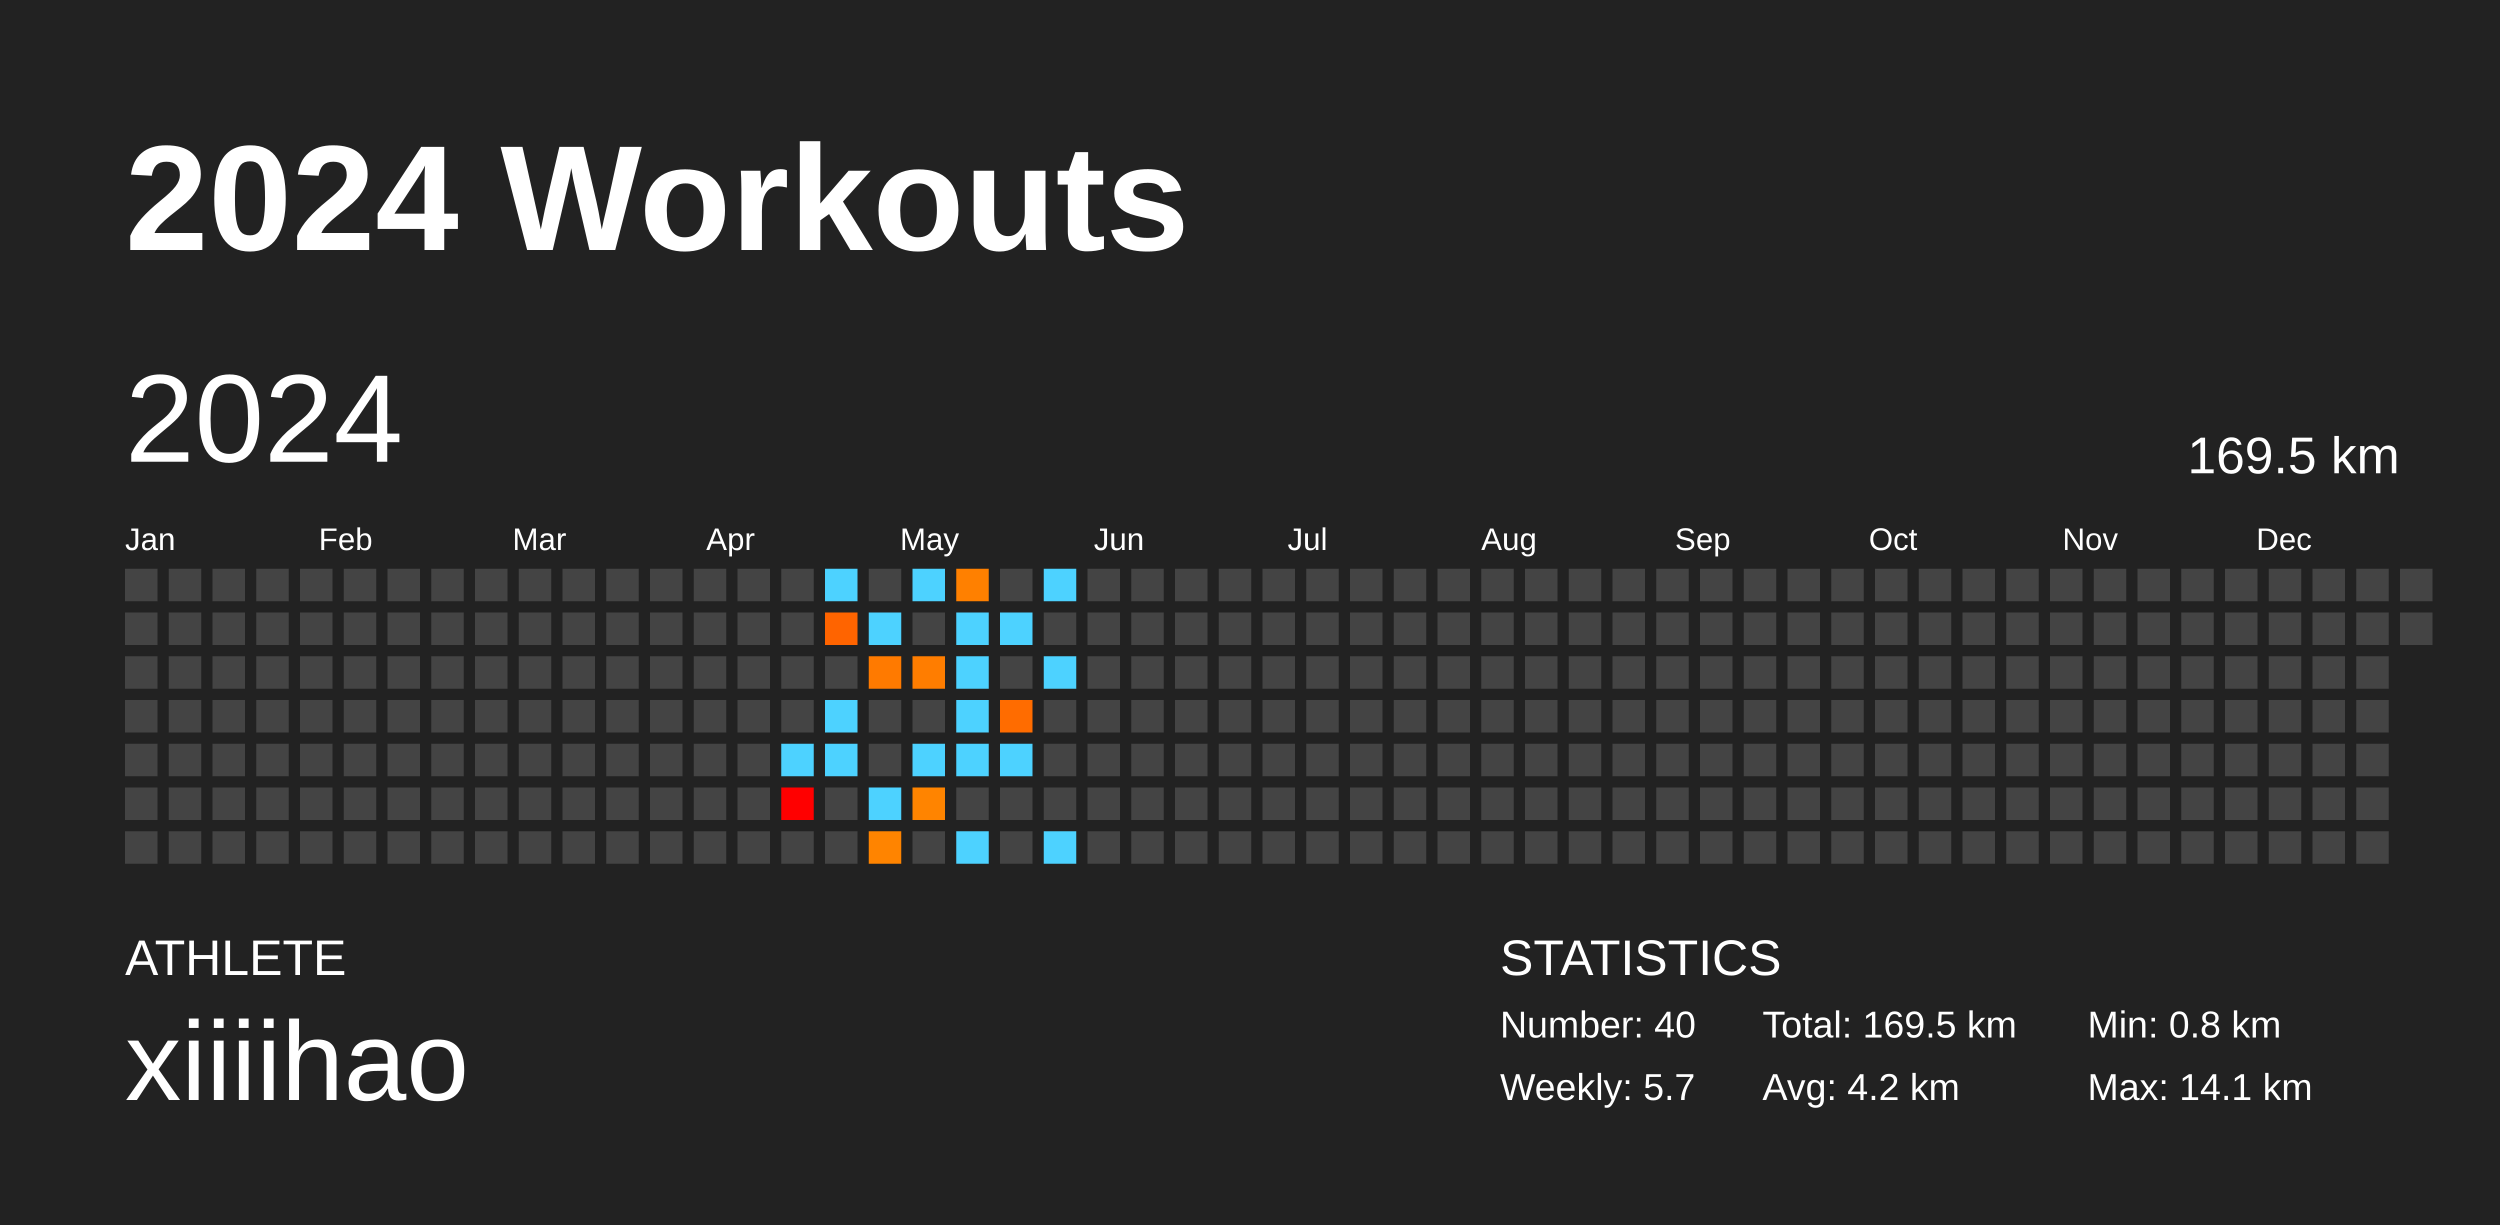
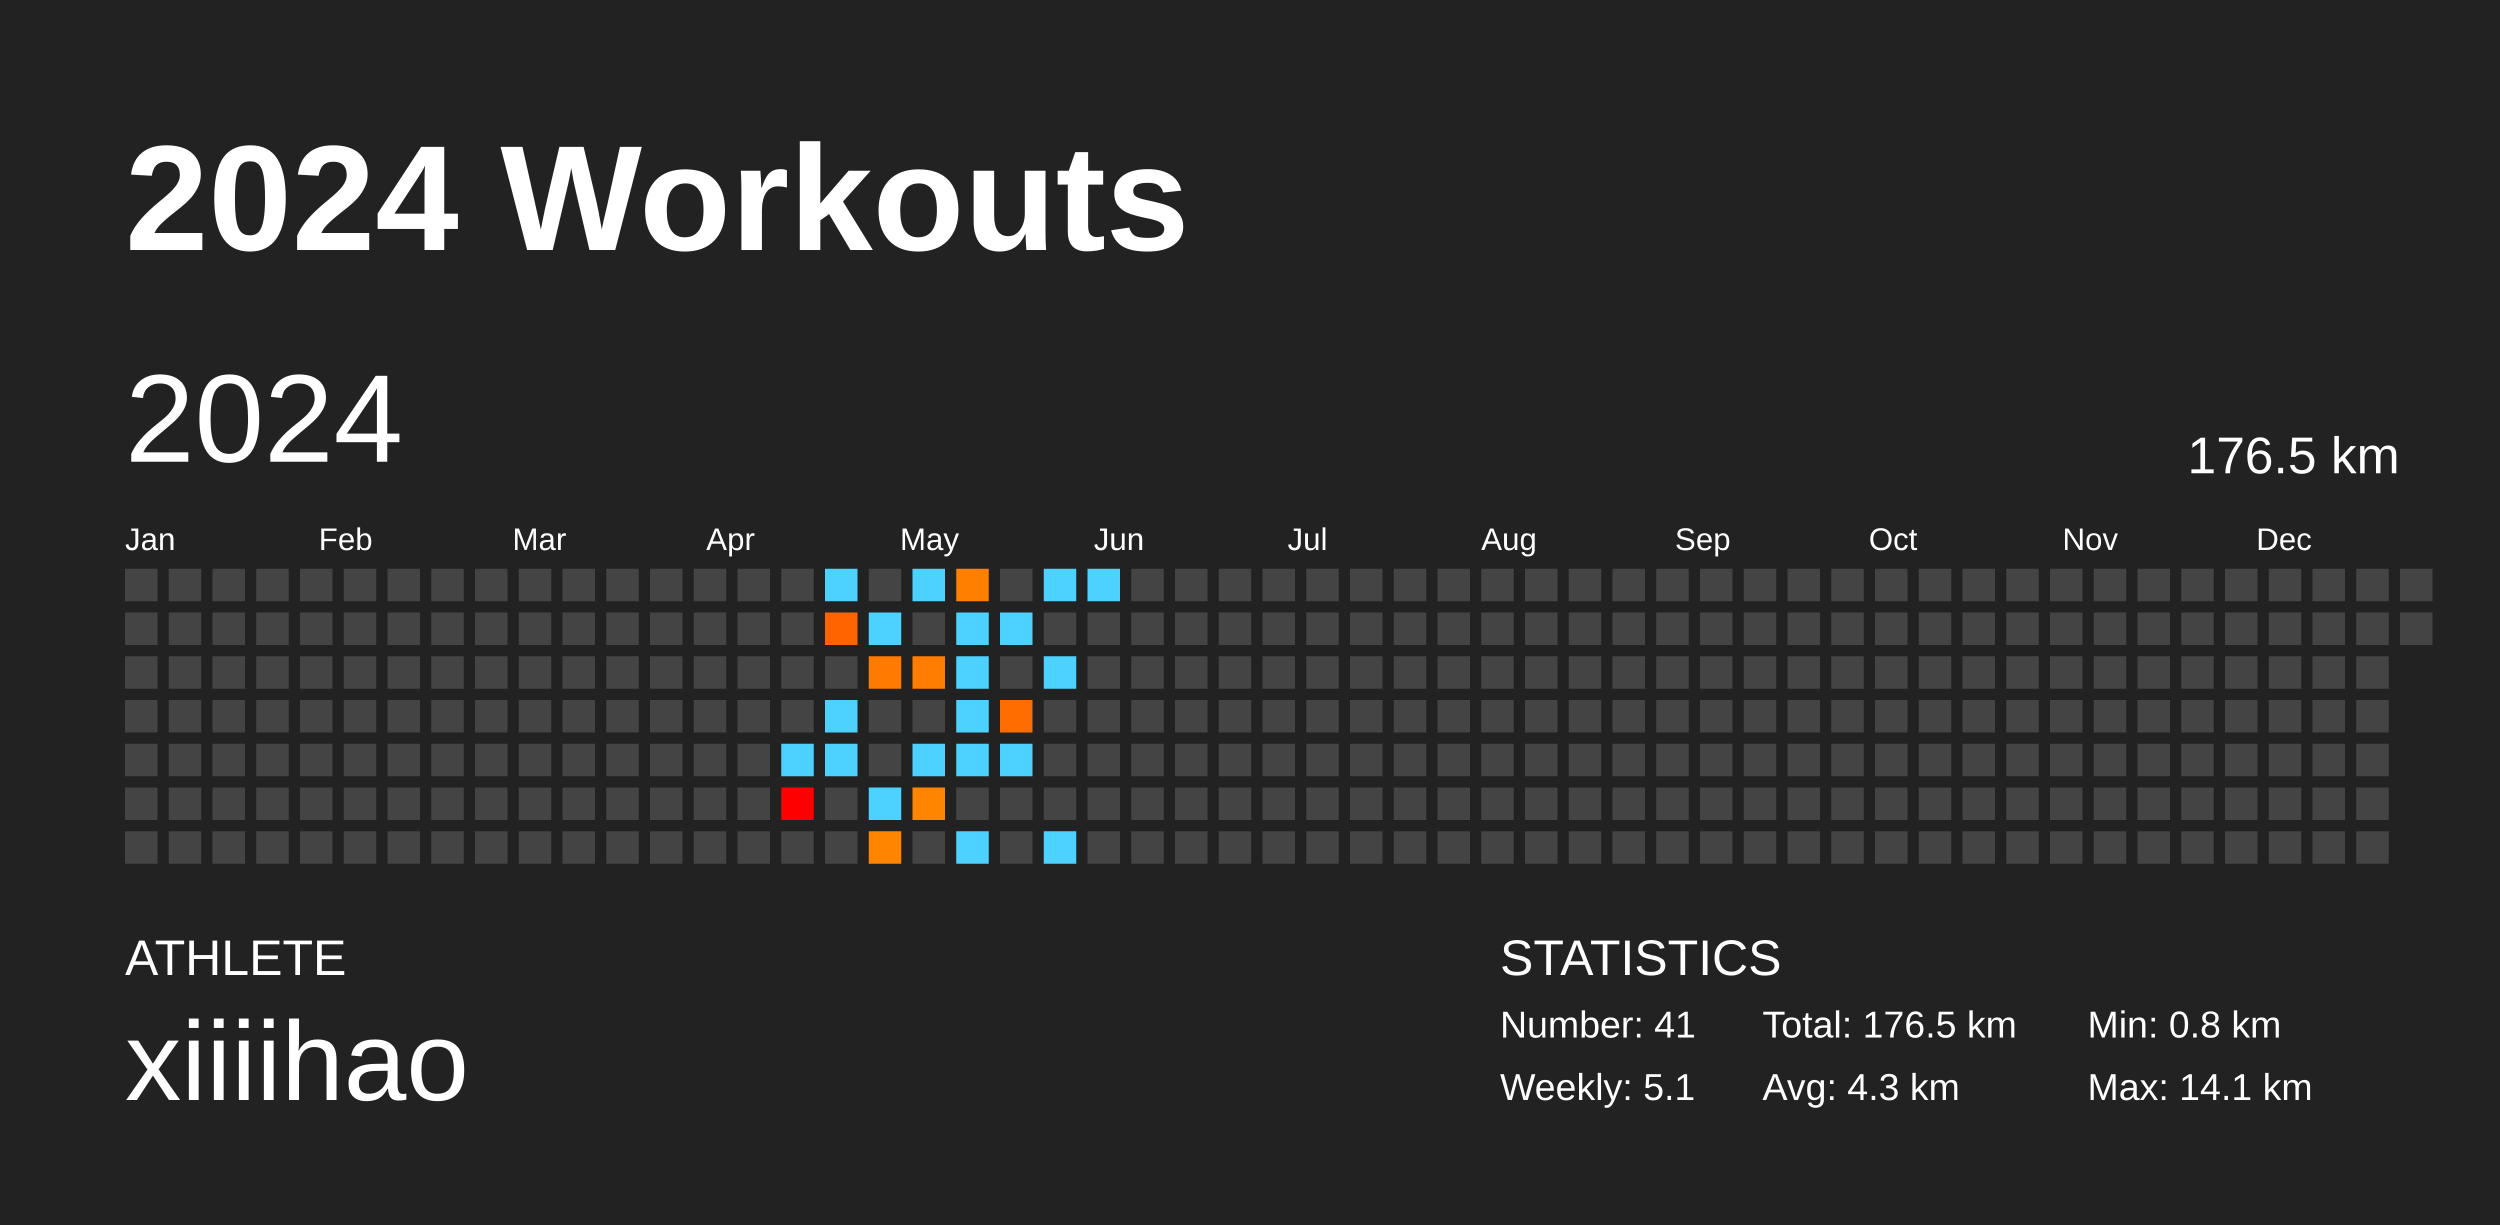
<svg xmlns="http://www.w3.org/2000/svg" baseProfile="full" height="98mm" version="1.1" viewBox="0,0,200,98" width="200mm">
  <defs />
  <rect fill="#222222" height="98" width="200" x="0" y="0" />
  <text fill="#FFFFFF" style="font-size:12px; font-family:Arial; font-weight:bold;" x="10" y="20">2024 Workouts</text>
  <text fill="#FFFFFF" style="font-size:4px; font-family:Arial" x="10" y="78">ATHLETE</text>
  <text fill="#FFFFFF" style="font-size:9px; font-family:Arial" x="10" y="88">xiiiihao</text>
  <text fill="#FFFFFF" style="font-size:4px; font-family:Arial" x="120" y="78">STATISTICS</text>
-   <text fill="#FFFFFF" style="font-size:3px; font-family:Arial" x="120" y="83">Number: 40</text>
-   <text fill="#FFFFFF" style="font-size:3px; font-family:Arial" x="120" y="88">Weekly: 5.7</text>
-   <text fill="#FFFFFF" style="font-size:3px; font-family:Arial" x="141" y="83">Total: 169.5 km</text>
-   <text fill="#FFFFFF" style="font-size:3px; font-family:Arial" x="141" y="88">Avg: 4.2 km</text>
+   <text fill="#FFFFFF" style="font-size:3px; font-family:Arial" x="120" y="83">Number: 41</text>
+   <text fill="#FFFFFF" style="font-size:3px; font-family:Arial" x="120" y="88">Weekly: 5.1</text>
+   <text fill="#FFFFFF" style="font-size:3px; font-family:Arial" x="141" y="83">Total: 176.5 km</text>
+   <text fill="#FFFFFF" style="font-size:3px; font-family:Arial" x="141" y="88">Avg: 4.3 km</text>
  <text fill="#FFFFFF" style="font-size:3px; font-family:Arial" x="167" y="83">Min: 0.8 km</text>
  <text fill="#FFFFFF" style="font-size:3px; font-family:Arial" x="167" y="88">Max: 14.1 km</text>
  <text dominant-baseline="hanging" fill="#FFFFFF" style="font-size:10.0px; font-family:Arial;" x="10" y="30">2024</text>
-   <text dominant-baseline="hanging" fill="#FFFFFF" style="font-size:4.125px; font-family:Arial;" x="175" y="35">169.5 km</text>
+   <text dominant-baseline="hanging" fill="#FFFFFF" style="font-size:4.125px; font-family:Arial;" x="175" y="35">176.5 km</text>
  <text fill="#FFFFFF" style="font-size:2.5px; font-family:Arial" x="10.0" y="44">Jan</text>
  <text fill="#FFFFFF" style="font-size:2.5px; font-family:Arial" x="25.5" y="44">Feb</text>
  <text fill="#FFFFFF" style="font-size:2.5px; font-family:Arial" x="41.0" y="44">Mar</text>
  <text fill="#FFFFFF" style="font-size:2.5px; font-family:Arial" x="56.5" y="44">Apr</text>
  <text fill="#FFFFFF" style="font-size:2.5px; font-family:Arial" x="72.0" y="44">May</text>
  <text fill="#FFFFFF" style="font-size:2.5px; font-family:Arial" x="87.5" y="44">Jun</text>
  <text fill="#FFFFFF" style="font-size:2.5px; font-family:Arial" x="103.0" y="44">Jul</text>
  <text fill="#FFFFFF" style="font-size:2.5px; font-family:Arial" x="118.5" y="44">Aug</text>
  <text fill="#FFFFFF" style="font-size:2.5px; font-family:Arial" x="134.0" y="44">Sep</text>
  <text fill="#FFFFFF" style="font-size:2.5px; font-family:Arial" x="149.5" y="44">Oct</text>
  <text fill="#FFFFFF" style="font-size:2.5px; font-family:Arial" x="165.0" y="44">Nov</text>
  <text fill="#FFFFFF" style="font-size:2.5px; font-family:Arial" x="180.5" y="44">Dec</text>
  <rect fill="#444444" height="2.6" width="2.6" x="10.0" y="45.5" />
  <rect fill="#444444" height="2.6" width="2.6" x="10.0" y="49.0" />
  <rect fill="#444444" height="2.6" width="2.6" x="10.0" y="52.5" />
  <rect fill="#444444" height="2.6" width="2.6" x="10.0" y="56.0" />
  <rect fill="#444444" height="2.6" width="2.6" x="10.0" y="59.5" />
  <rect fill="#444444" height="2.6" width="2.6" x="10.0" y="63.0" />
  <rect fill="#444444" height="2.6" width="2.6" x="10.0" y="66.5" />
  <rect fill="#444444" height="2.6" width="2.6" x="13.5" y="45.5" />
  <rect fill="#444444" height="2.6" width="2.6" x="13.5" y="49.0" />
  <rect fill="#444444" height="2.6" width="2.6" x="13.5" y="52.5" />
  <rect fill="#444444" height="2.6" width="2.6" x="13.5" y="56.0" />
  <rect fill="#444444" height="2.6" width="2.6" x="13.5" y="59.5" />
  <rect fill="#444444" height="2.6" width="2.6" x="13.5" y="63.0" />
  <rect fill="#444444" height="2.6" width="2.6" x="13.5" y="66.5" />
  <rect fill="#444444" height="2.6" width="2.6" x="17.0" y="45.5" />
  <rect fill="#444444" height="2.6" width="2.6" x="17.0" y="49.0" />
  <rect fill="#444444" height="2.6" width="2.6" x="17.0" y="52.5" />
  <rect fill="#444444" height="2.6" width="2.6" x="17.0" y="56.0" />
  <rect fill="#444444" height="2.6" width="2.6" x="17.0" y="59.5" />
  <rect fill="#444444" height="2.6" width="2.6" x="17.0" y="63.0" />
  <rect fill="#444444" height="2.6" width="2.6" x="17.0" y="66.5" />
  <rect fill="#444444" height="2.6" width="2.6" x="20.5" y="45.5" />
  <rect fill="#444444" height="2.6" width="2.6" x="20.5" y="49.0" />
  <rect fill="#444444" height="2.6" width="2.6" x="20.5" y="52.5" />
  <rect fill="#444444" height="2.6" width="2.6" x="20.5" y="56.0" />
  <rect fill="#444444" height="2.6" width="2.6" x="20.5" y="59.5" />
  <rect fill="#444444" height="2.6" width="2.6" x="20.5" y="63.0" />
  <rect fill="#444444" height="2.6" width="2.6" x="20.5" y="66.5" />
  <rect fill="#444444" height="2.6" width="2.6" x="24.0" y="45.5" />
  <rect fill="#444444" height="2.6" width="2.6" x="24.0" y="49.0" />
  <rect fill="#444444" height="2.6" width="2.6" x="24.0" y="52.5" />
  <rect fill="#444444" height="2.6" width="2.6" x="24.0" y="56.0" />
  <rect fill="#444444" height="2.6" width="2.6" x="24.0" y="59.5" />
  <rect fill="#444444" height="2.6" width="2.6" x="24.0" y="63.0" />
  <rect fill="#444444" height="2.6" width="2.6" x="24.0" y="66.5" />
  <rect fill="#444444" height="2.6" width="2.6" x="27.5" y="45.5" />
  <rect fill="#444444" height="2.6" width="2.6" x="27.5" y="49.0" />
  <rect fill="#444444" height="2.6" width="2.6" x="27.5" y="52.5" />
  <rect fill="#444444" height="2.6" width="2.6" x="27.5" y="56.0" />
  <rect fill="#444444" height="2.6" width="2.6" x="27.5" y="59.5" />
  <rect fill="#444444" height="2.6" width="2.6" x="27.5" y="63.0" />
  <rect fill="#444444" height="2.6" width="2.6" x="27.5" y="66.5" />
  <rect fill="#444444" height="2.6" width="2.6" x="31.0" y="45.5" />
  <rect fill="#444444" height="2.6" width="2.6" x="31.0" y="49.0" />
  <rect fill="#444444" height="2.6" width="2.6" x="31.0" y="52.5" />
  <rect fill="#444444" height="2.6" width="2.6" x="31.0" y="56.0" />
  <rect fill="#444444" height="2.6" width="2.6" x="31.0" y="59.5" />
  <rect fill="#444444" height="2.6" width="2.6" x="31.0" y="63.0" />
  <rect fill="#444444" height="2.6" width="2.6" x="31.0" y="66.5" />
  <rect fill="#444444" height="2.6" width="2.6" x="34.5" y="45.5" />
  <rect fill="#444444" height="2.6" width="2.6" x="34.5" y="49.0" />
  <rect fill="#444444" height="2.6" width="2.6" x="34.5" y="52.5" />
  <rect fill="#444444" height="2.6" width="2.6" x="34.5" y="56.0" />
  <rect fill="#444444" height="2.6" width="2.6" x="34.5" y="59.5" />
  <rect fill="#444444" height="2.6" width="2.6" x="34.5" y="63.0" />
  <rect fill="#444444" height="2.6" width="2.6" x="34.5" y="66.5" />
  <rect fill="#444444" height="2.6" width="2.6" x="38.0" y="45.5" />
  <rect fill="#444444" height="2.6" width="2.6" x="38.0" y="49.0" />
  <rect fill="#444444" height="2.6" width="2.6" x="38.0" y="52.5" />
  <rect fill="#444444" height="2.6" width="2.6" x="38.0" y="56.0" />
  <rect fill="#444444" height="2.6" width="2.6" x="38.0" y="59.5" />
  <rect fill="#444444" height="2.6" width="2.6" x="38.0" y="63.0" />
  <rect fill="#444444" height="2.6" width="2.6" x="38.0" y="66.5" />
  <rect fill="#444444" height="2.6" width="2.6" x="41.5" y="45.5" />
  <rect fill="#444444" height="2.6" width="2.6" x="41.5" y="49.0" />
  <rect fill="#444444" height="2.6" width="2.6" x="41.5" y="52.5" />
  <rect fill="#444444" height="2.6" width="2.6" x="41.5" y="56.0" />
  <rect fill="#444444" height="2.6" width="2.6" x="41.5" y="59.5" />
  <rect fill="#444444" height="2.6" width="2.6" x="41.5" y="63.0" />
  <rect fill="#444444" height="2.6" width="2.6" x="41.5" y="66.5" />
  <rect fill="#444444" height="2.6" width="2.6" x="45.0" y="45.5" />
  <rect fill="#444444" height="2.6" width="2.6" x="45.0" y="49.0" />
  <rect fill="#444444" height="2.6" width="2.6" x="45.0" y="52.5" />
  <rect fill="#444444" height="2.6" width="2.6" x="45.0" y="56.0" />
  <rect fill="#444444" height="2.6" width="2.6" x="45.0" y="59.5" />
  <rect fill="#444444" height="2.6" width="2.6" x="45.0" y="63.0" />
  <rect fill="#444444" height="2.6" width="2.6" x="45.0" y="66.5" />
  <rect fill="#444444" height="2.6" width="2.6" x="48.5" y="45.5" />
  <rect fill="#444444" height="2.6" width="2.6" x="48.5" y="49.0" />
  <rect fill="#444444" height="2.6" width="2.6" x="48.5" y="52.5" />
  <rect fill="#444444" height="2.6" width="2.6" x="48.5" y="56.0" />
  <rect fill="#444444" height="2.6" width="2.6" x="48.5" y="59.5" />
  <rect fill="#444444" height="2.6" width="2.6" x="48.5" y="63.0" />
  <rect fill="#444444" height="2.6" width="2.6" x="48.5" y="66.5" />
  <rect fill="#444444" height="2.6" width="2.6" x="52.0" y="45.5" />
  <rect fill="#444444" height="2.6" width="2.6" x="52.0" y="49.0" />
  <rect fill="#444444" height="2.6" width="2.6" x="52.0" y="52.5" />
  <rect fill="#444444" height="2.6" width="2.6" x="52.0" y="56.0" />
  <rect fill="#444444" height="2.6" width="2.6" x="52.0" y="59.5" />
  <rect fill="#444444" height="2.6" width="2.6" x="52.0" y="63.0" />
  <rect fill="#444444" height="2.6" width="2.6" x="52.0" y="66.5" />
  <rect fill="#444444" height="2.6" width="2.6" x="55.5" y="45.5" />
  <rect fill="#444444" height="2.6" width="2.6" x="55.5" y="49.0" />
  <rect fill="#444444" height="2.6" width="2.6" x="55.5" y="52.5" />
  <rect fill="#444444" height="2.6" width="2.6" x="55.5" y="56.0" />
  <rect fill="#444444" height="2.6" width="2.6" x="55.5" y="59.5" />
  <rect fill="#444444" height="2.6" width="2.6" x="55.5" y="63.0" />
  <rect fill="#444444" height="2.6" width="2.6" x="55.5" y="66.5" />
  <rect fill="#444444" height="2.6" width="2.6" x="59.0" y="45.5" />
  <rect fill="#444444" height="2.6" width="2.6" x="59.0" y="49.0" />
  <rect fill="#444444" height="2.6" width="2.6" x="59.0" y="52.5" />
  <rect fill="#444444" height="2.6" width="2.6" x="59.0" y="56.0" />
  <rect fill="#444444" height="2.6" width="2.6" x="59.0" y="59.5" />
  <rect fill="#444444" height="2.6" width="2.6" x="59.0" y="63.0" />
  <rect fill="#444444" height="2.6" width="2.6" x="59.0" y="66.5" />
  <rect fill="#444444" height="2.6" width="2.6" x="62.5" y="45.5" />
  <rect fill="#444444" height="2.6" width="2.6" x="62.5" y="49.0" />
  <rect fill="#444444" height="2.6" width="2.6" x="62.5" y="52.5" />
  <rect fill="#444444" height="2.6" width="2.6" x="62.5" y="56.0" />
  <rect fill="#4dd2ff" height="2.6" width="2.6" x="62.5" y="59.5" />
  <rect fill="#ff0000" height="2.6" width="2.6" x="62.5" y="63.0" />
  <rect fill="#444444" height="2.6" width="2.6" x="62.5" y="66.5" />
  <rect fill="#4dd2ff" height="2.6" width="2.6" x="66.0" y="45.5" />
  <rect fill="#ff6400" height="2.6" width="2.6" x="66.0" y="49.0" />
  <rect fill="#444444" height="2.6" width="2.6" x="66.0" y="52.5" />
  <rect fill="#4dd2ff" height="2.6" width="2.6" x="66.0" y="56.0" />
  <rect fill="#4dd2ff" height="2.6" width="2.6" x="66.0" y="59.5" />
  <rect fill="#444444" height="2.6" width="2.6" x="66.0" y="63.0" />
  <rect fill="#444444" height="2.6" width="2.6" x="66.0" y="66.5" />
  <rect fill="#444444" height="2.6" width="2.6" x="69.5" y="45.5" />
  <rect fill="#4dd2ff" height="2.6" width="2.6" x="69.5" y="49.0" />
  <rect fill="#ff7a00" height="2.6" width="2.6" x="69.5" y="52.5" />
  <rect fill="#444444" height="2.6" width="2.6" x="69.5" y="56.0" />
  <rect fill="#444444" height="2.6" width="2.6" x="69.5" y="59.5" />
  <rect fill="#4dd2ff" height="2.6" width="2.6" x="69.5" y="63.0" />
  <rect fill="#ff8400" height="2.6" width="2.6" x="69.5" y="66.5" />
  <rect fill="#4dd2ff" height="2.6" width="2.6" x="73.0" y="45.5" />
  <rect fill="#444444" height="2.6" width="2.6" x="73.0" y="49.0" />
  <rect fill="#ff7d00" height="2.6" width="2.6" x="73.0" y="52.5" />
  <rect fill="#444444" height="2.6" width="2.6" x="73.0" y="56.0" />
  <rect fill="#4dd2ff" height="2.6" width="2.6" x="73.0" y="59.5" />
  <rect fill="#ff8400" height="2.6" width="2.6" x="73.0" y="63.0" />
  <rect fill="#444444" height="2.6" width="2.6" x="73.0" y="66.5" />
  <rect fill="#ff8000" height="2.6" width="2.6" x="76.5" y="45.5" />
  <rect fill="#4dd2ff" height="2.6" width="2.6" x="76.5" y="49.0" />
  <rect fill="#4dd2ff" height="2.6" width="2.6" x="76.5" y="52.5" />
  <rect fill="#4dd2ff" height="2.6" width="2.6" x="76.5" y="56.0" />
  <rect fill="#4dd2ff" height="2.6" width="2.6" x="76.5" y="59.5" />
  <rect fill="#444444" height="2.6" width="2.6" x="76.5" y="63.0" />
  <rect fill="#4dd2ff" height="2.6" width="2.6" x="76.5" y="66.5" />
  <rect fill="#444444" height="2.6" width="2.6" x="80.0" y="45.5" />
  <rect fill="#4dd2ff" height="2.6" width="2.6" x="80.0" y="49.0" />
  <rect fill="#444444" height="2.6" width="2.6" x="80.0" y="52.5" />
  <rect fill="#ff6c00" height="2.6" width="2.6" x="80.0" y="56.0" />
  <rect fill="#4dd2ff" height="2.6" width="2.6" x="80.0" y="59.5" />
  <rect fill="#444444" height="2.6" width="2.6" x="80.0" y="63.0" />
  <rect fill="#444444" height="2.6" width="2.6" x="80.0" y="66.5" />
  <rect fill="#4dd2ff" height="2.6" width="2.6" x="83.5" y="45.5" />
  <rect fill="#444444" height="2.6" width="2.6" x="83.5" y="49.0" />
  <rect fill="#4dd2ff" height="2.6" width="2.6" x="83.5" y="52.5" />
  <rect fill="#444444" height="2.6" width="2.6" x="83.5" y="56.0" />
  <rect fill="#444444" height="2.6" width="2.6" x="83.5" y="59.5" />
  <rect fill="#444444" height="2.6" width="2.6" x="83.5" y="63.0" />
  <rect fill="#4dd2ff" height="2.6" width="2.6" x="83.5" y="66.5" />
-   <rect fill="#444444" height="2.6" width="2.6" x="87.0" y="45.5" />
+   <rect fill="#4dd2ff" height="2.6" width="2.6" x="87.0" y="45.5" />
  <rect fill="#444444" height="2.6" width="2.6" x="87.0" y="49.0" />
  <rect fill="#444444" height="2.6" width="2.6" x="87.0" y="52.5" />
  <rect fill="#444444" height="2.6" width="2.6" x="87.0" y="56.0" />
  <rect fill="#444444" height="2.6" width="2.6" x="87.0" y="59.5" />
  <rect fill="#444444" height="2.6" width="2.6" x="87.0" y="63.0" />
  <rect fill="#444444" height="2.6" width="2.6" x="87.0" y="66.5" />
  <rect fill="#444444" height="2.6" width="2.6" x="90.5" y="45.5" />
  <rect fill="#444444" height="2.6" width="2.6" x="90.5" y="49.0" />
  <rect fill="#444444" height="2.6" width="2.6" x="90.5" y="52.5" />
  <rect fill="#444444" height="2.6" width="2.6" x="90.5" y="56.0" />
  <rect fill="#444444" height="2.6" width="2.6" x="90.5" y="59.5" />
  <rect fill="#444444" height="2.6" width="2.6" x="90.5" y="63.0" />
  <rect fill="#444444" height="2.6" width="2.6" x="90.5" y="66.5" />
  <rect fill="#444444" height="2.6" width="2.6" x="94.0" y="45.5" />
  <rect fill="#444444" height="2.6" width="2.6" x="94.0" y="49.0" />
  <rect fill="#444444" height="2.6" width="2.6" x="94.0" y="52.5" />
  <rect fill="#444444" height="2.6" width="2.6" x="94.0" y="56.0" />
  <rect fill="#444444" height="2.6" width="2.6" x="94.0" y="59.5" />
  <rect fill="#444444" height="2.6" width="2.6" x="94.0" y="63.0" />
  <rect fill="#444444" height="2.6" width="2.6" x="94.0" y="66.5" />
  <rect fill="#444444" height="2.6" width="2.6" x="97.5" y="45.5" />
  <rect fill="#444444" height="2.6" width="2.6" x="97.5" y="49.0" />
  <rect fill="#444444" height="2.6" width="2.6" x="97.5" y="52.5" />
  <rect fill="#444444" height="2.6" width="2.6" x="97.5" y="56.0" />
  <rect fill="#444444" height="2.6" width="2.6" x="97.5" y="59.5" />
  <rect fill="#444444" height="2.6" width="2.6" x="97.5" y="63.0" />
  <rect fill="#444444" height="2.6" width="2.6" x="97.5" y="66.5" />
  <rect fill="#444444" height="2.6" width="2.6" x="101.0" y="45.5" />
  <rect fill="#444444" height="2.6" width="2.6" x="101.0" y="49.0" />
  <rect fill="#444444" height="2.6" width="2.6" x="101.0" y="52.5" />
  <rect fill="#444444" height="2.6" width="2.6" x="101.0" y="56.0" />
  <rect fill="#444444" height="2.6" width="2.6" x="101.0" y="59.5" />
  <rect fill="#444444" height="2.6" width="2.6" x="101.0" y="63.0" />
  <rect fill="#444444" height="2.6" width="2.6" x="101.0" y="66.5" />
  <rect fill="#444444" height="2.6" width="2.6" x="104.5" y="45.5" />
  <rect fill="#444444" height="2.6" width="2.6" x="104.5" y="49.0" />
  <rect fill="#444444" height="2.6" width="2.6" x="104.5" y="52.5" />
  <rect fill="#444444" height="2.6" width="2.6" x="104.5" y="56.0" />
  <rect fill="#444444" height="2.6" width="2.6" x="104.5" y="59.5" />
  <rect fill="#444444" height="2.6" width="2.6" x="104.5" y="63.0" />
  <rect fill="#444444" height="2.6" width="2.6" x="104.5" y="66.5" />
  <rect fill="#444444" height="2.6" width="2.6" x="108.0" y="45.5" />
  <rect fill="#444444" height="2.6" width="2.6" x="108.0" y="49.0" />
  <rect fill="#444444" height="2.6" width="2.6" x="108.0" y="52.5" />
  <rect fill="#444444" height="2.6" width="2.6" x="108.0" y="56.0" />
  <rect fill="#444444" height="2.6" width="2.6" x="108.0" y="59.5" />
  <rect fill="#444444" height="2.6" width="2.6" x="108.0" y="63.0" />
  <rect fill="#444444" height="2.6" width="2.6" x="108.0" y="66.5" />
  <rect fill="#444444" height="2.6" width="2.6" x="111.5" y="45.5" />
  <rect fill="#444444" height="2.6" width="2.6" x="111.5" y="49.0" />
  <rect fill="#444444" height="2.6" width="2.6" x="111.5" y="52.5" />
  <rect fill="#444444" height="2.6" width="2.6" x="111.5" y="56.0" />
  <rect fill="#444444" height="2.6" width="2.6" x="111.5" y="59.5" />
  <rect fill="#444444" height="2.6" width="2.6" x="111.5" y="63.0" />
  <rect fill="#444444" height="2.6" width="2.6" x="111.5" y="66.5" />
  <rect fill="#444444" height="2.6" width="2.6" x="115.0" y="45.5" />
  <rect fill="#444444" height="2.6" width="2.6" x="115.0" y="49.0" />
  <rect fill="#444444" height="2.6" width="2.6" x="115.0" y="52.5" />
  <rect fill="#444444" height="2.6" width="2.6" x="115.0" y="56.0" />
  <rect fill="#444444" height="2.6" width="2.6" x="115.0" y="59.5" />
  <rect fill="#444444" height="2.6" width="2.6" x="115.0" y="63.0" />
  <rect fill="#444444" height="2.6" width="2.6" x="115.0" y="66.5" />
  <rect fill="#444444" height="2.6" width="2.6" x="118.5" y="45.5" />
  <rect fill="#444444" height="2.6" width="2.6" x="118.5" y="49.0" />
  <rect fill="#444444" height="2.6" width="2.6" x="118.5" y="52.5" />
  <rect fill="#444444" height="2.6" width="2.6" x="118.5" y="56.0" />
  <rect fill="#444444" height="2.6" width="2.6" x="118.5" y="59.5" />
  <rect fill="#444444" height="2.6" width="2.6" x="118.5" y="63.0" />
  <rect fill="#444444" height="2.6" width="2.6" x="118.5" y="66.5" />
  <rect fill="#444444" height="2.6" width="2.6" x="122.0" y="45.5" />
  <rect fill="#444444" height="2.6" width="2.6" x="122.0" y="49.0" />
  <rect fill="#444444" height="2.6" width="2.6" x="122.0" y="52.5" />
  <rect fill="#444444" height="2.6" width="2.6" x="122.0" y="56.0" />
  <rect fill="#444444" height="2.6" width="2.6" x="122.0" y="59.5" />
  <rect fill="#444444" height="2.6" width="2.6" x="122.0" y="63.0" />
  <rect fill="#444444" height="2.6" width="2.6" x="122.0" y="66.5" />
  <rect fill="#444444" height="2.6" width="2.6" x="125.5" y="45.5" />
  <rect fill="#444444" height="2.6" width="2.6" x="125.5" y="49.0" />
  <rect fill="#444444" height="2.6" width="2.6" x="125.5" y="52.5" />
  <rect fill="#444444" height="2.6" width="2.6" x="125.5" y="56.0" />
  <rect fill="#444444" height="2.6" width="2.6" x="125.5" y="59.5" />
  <rect fill="#444444" height="2.6" width="2.6" x="125.5" y="63.0" />
  <rect fill="#444444" height="2.6" width="2.6" x="125.5" y="66.5" />
  <rect fill="#444444" height="2.6" width="2.6" x="129.0" y="45.5" />
  <rect fill="#444444" height="2.6" width="2.6" x="129.0" y="49.0" />
  <rect fill="#444444" height="2.6" width="2.6" x="129.0" y="52.5" />
  <rect fill="#444444" height="2.6" width="2.6" x="129.0" y="56.0" />
  <rect fill="#444444" height="2.6" width="2.6" x="129.0" y="59.5" />
  <rect fill="#444444" height="2.6" width="2.6" x="129.0" y="63.0" />
  <rect fill="#444444" height="2.6" width="2.6" x="129.0" y="66.5" />
  <rect fill="#444444" height="2.6" width="2.6" x="132.5" y="45.5" />
  <rect fill="#444444" height="2.6" width="2.6" x="132.5" y="49.0" />
  <rect fill="#444444" height="2.6" width="2.6" x="132.5" y="52.5" />
  <rect fill="#444444" height="2.6" width="2.6" x="132.5" y="56.0" />
  <rect fill="#444444" height="2.6" width="2.6" x="132.5" y="59.5" />
  <rect fill="#444444" height="2.6" width="2.6" x="132.5" y="63.0" />
  <rect fill="#444444" height="2.6" width="2.6" x="132.5" y="66.5" />
  <rect fill="#444444" height="2.6" width="2.6" x="136.0" y="45.5" />
  <rect fill="#444444" height="2.6" width="2.6" x="136.0" y="49.0" />
  <rect fill="#444444" height="2.6" width="2.6" x="136.0" y="52.5" />
  <rect fill="#444444" height="2.6" width="2.6" x="136.0" y="56.0" />
  <rect fill="#444444" height="2.6" width="2.6" x="136.0" y="59.5" />
  <rect fill="#444444" height="2.6" width="2.6" x="136.0" y="63.0" />
  <rect fill="#444444" height="2.6" width="2.6" x="136.0" y="66.5" />
  <rect fill="#444444" height="2.6" width="2.6" x="139.5" y="45.5" />
  <rect fill="#444444" height="2.6" width="2.6" x="139.5" y="49.0" />
  <rect fill="#444444" height="2.6" width="2.6" x="139.5" y="52.5" />
  <rect fill="#444444" height="2.6" width="2.6" x="139.5" y="56.0" />
  <rect fill="#444444" height="2.6" width="2.6" x="139.5" y="59.5" />
  <rect fill="#444444" height="2.6" width="2.6" x="139.5" y="63.0" />
  <rect fill="#444444" height="2.6" width="2.6" x="139.5" y="66.5" />
  <rect fill="#444444" height="2.6" width="2.6" x="143.0" y="45.5" />
  <rect fill="#444444" height="2.6" width="2.6" x="143.0" y="49.0" />
  <rect fill="#444444" height="2.6" width="2.6" x="143.0" y="52.5" />
  <rect fill="#444444" height="2.6" width="2.6" x="143.0" y="56.0" />
  <rect fill="#444444" height="2.6" width="2.6" x="143.0" y="59.5" />
  <rect fill="#444444" height="2.6" width="2.6" x="143.0" y="63.0" />
  <rect fill="#444444" height="2.6" width="2.6" x="143.0" y="66.5" />
  <rect fill="#444444" height="2.6" width="2.6" x="146.5" y="45.5" />
  <rect fill="#444444" height="2.6" width="2.6" x="146.5" y="49.0" />
  <rect fill="#444444" height="2.6" width="2.6" x="146.5" y="52.5" />
  <rect fill="#444444" height="2.6" width="2.6" x="146.5" y="56.0" />
  <rect fill="#444444" height="2.6" width="2.6" x="146.5" y="59.5" />
  <rect fill="#444444" height="2.6" width="2.6" x="146.5" y="63.0" />
  <rect fill="#444444" height="2.6" width="2.6" x="146.5" y="66.5" />
  <rect fill="#444444" height="2.6" width="2.6" x="150.0" y="45.5" />
  <rect fill="#444444" height="2.6" width="2.6" x="150.0" y="49.0" />
  <rect fill="#444444" height="2.6" width="2.6" x="150.0" y="52.5" />
  <rect fill="#444444" height="2.6" width="2.6" x="150.0" y="56.0" />
  <rect fill="#444444" height="2.6" width="2.6" x="150.0" y="59.5" />
  <rect fill="#444444" height="2.6" width="2.6" x="150.0" y="63.0" />
  <rect fill="#444444" height="2.6" width="2.6" x="150.0" y="66.5" />
  <rect fill="#444444" height="2.6" width="2.6" x="153.5" y="45.5" />
  <rect fill="#444444" height="2.6" width="2.6" x="153.5" y="49.0" />
  <rect fill="#444444" height="2.6" width="2.6" x="153.5" y="52.5" />
  <rect fill="#444444" height="2.6" width="2.6" x="153.5" y="56.0" />
  <rect fill="#444444" height="2.6" width="2.6" x="153.5" y="59.5" />
  <rect fill="#444444" height="2.6" width="2.6" x="153.5" y="63.0" />
  <rect fill="#444444" height="2.6" width="2.6" x="153.5" y="66.5" />
  <rect fill="#444444" height="2.6" width="2.6" x="157.0" y="45.5" />
  <rect fill="#444444" height="2.6" width="2.6" x="157.0" y="49.0" />
  <rect fill="#444444" height="2.6" width="2.6" x="157.0" y="52.5" />
  <rect fill="#444444" height="2.6" width="2.6" x="157.0" y="56.0" />
  <rect fill="#444444" height="2.6" width="2.6" x="157.0" y="59.5" />
  <rect fill="#444444" height="2.6" width="2.6" x="157.0" y="63.0" />
  <rect fill="#444444" height="2.6" width="2.6" x="157.0" y="66.5" />
  <rect fill="#444444" height="2.6" width="2.6" x="160.5" y="45.5" />
  <rect fill="#444444" height="2.6" width="2.6" x="160.5" y="49.0" />
  <rect fill="#444444" height="2.6" width="2.6" x="160.5" y="52.5" />
  <rect fill="#444444" height="2.6" width="2.6" x="160.5" y="56.0" />
  <rect fill="#444444" height="2.6" width="2.6" x="160.5" y="59.5" />
  <rect fill="#444444" height="2.6" width="2.6" x="160.5" y="63.0" />
  <rect fill="#444444" height="2.6" width="2.6" x="160.5" y="66.5" />
  <rect fill="#444444" height="2.6" width="2.6" x="164.0" y="45.5" />
  <rect fill="#444444" height="2.6" width="2.6" x="164.0" y="49.0" />
  <rect fill="#444444" height="2.6" width="2.6" x="164.0" y="52.5" />
  <rect fill="#444444" height="2.6" width="2.6" x="164.0" y="56.0" />
  <rect fill="#444444" height="2.6" width="2.6" x="164.0" y="59.5" />
  <rect fill="#444444" height="2.6" width="2.6" x="164.0" y="63.0" />
  <rect fill="#444444" height="2.6" width="2.6" x="164.0" y="66.5" />
  <rect fill="#444444" height="2.6" width="2.6" x="167.5" y="45.5" />
  <rect fill="#444444" height="2.6" width="2.6" x="167.5" y="49.0" />
  <rect fill="#444444" height="2.6" width="2.6" x="167.5" y="52.5" />
  <rect fill="#444444" height="2.6" width="2.6" x="167.5" y="56.0" />
  <rect fill="#444444" height="2.6" width="2.6" x="167.5" y="59.5" />
  <rect fill="#444444" height="2.6" width="2.6" x="167.5" y="63.0" />
  <rect fill="#444444" height="2.6" width="2.6" x="167.5" y="66.5" />
  <rect fill="#444444" height="2.6" width="2.6" x="171.0" y="45.5" />
  <rect fill="#444444" height="2.6" width="2.6" x="171.0" y="49.0" />
  <rect fill="#444444" height="2.6" width="2.6" x="171.0" y="52.5" />
  <rect fill="#444444" height="2.6" width="2.6" x="171.0" y="56.0" />
  <rect fill="#444444" height="2.6" width="2.6" x="171.0" y="59.5" />
  <rect fill="#444444" height="2.6" width="2.6" x="171.0" y="63.0" />
  <rect fill="#444444" height="2.6" width="2.6" x="171.0" y="66.5" />
  <rect fill="#444444" height="2.6" width="2.6" x="174.5" y="45.5" />
  <rect fill="#444444" height="2.6" width="2.6" x="174.5" y="49.0" />
  <rect fill="#444444" height="2.6" width="2.6" x="174.5" y="52.5" />
  <rect fill="#444444" height="2.6" width="2.6" x="174.5" y="56.0" />
  <rect fill="#444444" height="2.6" width="2.6" x="174.5" y="59.5" />
  <rect fill="#444444" height="2.6" width="2.6" x="174.5" y="63.0" />
  <rect fill="#444444" height="2.6" width="2.6" x="174.5" y="66.5" />
  <rect fill="#444444" height="2.6" width="2.6" x="178.0" y="45.5" />
  <rect fill="#444444" height="2.6" width="2.6" x="178.0" y="49.0" />
  <rect fill="#444444" height="2.6" width="2.6" x="178.0" y="52.5" />
  <rect fill="#444444" height="2.6" width="2.6" x="178.0" y="56.0" />
  <rect fill="#444444" height="2.6" width="2.6" x="178.0" y="59.5" />
  <rect fill="#444444" height="2.6" width="2.6" x="178.0" y="63.0" />
  <rect fill="#444444" height="2.6" width="2.6" x="178.0" y="66.5" />
  <rect fill="#444444" height="2.6" width="2.6" x="181.5" y="45.5" />
  <rect fill="#444444" height="2.6" width="2.6" x="181.5" y="49.0" />
  <rect fill="#444444" height="2.6" width="2.6" x="181.5" y="52.5" />
  <rect fill="#444444" height="2.6" width="2.6" x="181.5" y="56.0" />
  <rect fill="#444444" height="2.6" width="2.6" x="181.5" y="59.5" />
  <rect fill="#444444" height="2.6" width="2.6" x="181.5" y="63.0" />
  <rect fill="#444444" height="2.6" width="2.6" x="181.5" y="66.5" />
  <rect fill="#444444" height="2.6" width="2.6" x="185.0" y="45.5" />
  <rect fill="#444444" height="2.6" width="2.6" x="185.0" y="49.0" />
  <rect fill="#444444" height="2.6" width="2.6" x="185.0" y="52.5" />
  <rect fill="#444444" height="2.6" width="2.6" x="185.0" y="56.0" />
  <rect fill="#444444" height="2.6" width="2.6" x="185.0" y="59.5" />
  <rect fill="#444444" height="2.6" width="2.6" x="185.0" y="63.0" />
  <rect fill="#444444" height="2.6" width="2.6" x="185.0" y="66.5" />
  <rect fill="#444444" height="2.6" width="2.6" x="188.5" y="45.5" />
  <rect fill="#444444" height="2.6" width="2.6" x="188.5" y="49.0" />
  <rect fill="#444444" height="2.6" width="2.6" x="188.5" y="52.5" />
  <rect fill="#444444" height="2.6" width="2.6" x="188.5" y="56.0" />
  <rect fill="#444444" height="2.6" width="2.6" x="188.5" y="59.5" />
  <rect fill="#444444" height="2.6" width="2.6" x="188.5" y="63.0" />
  <rect fill="#444444" height="2.6" width="2.6" x="188.5" y="66.5" />
  <rect fill="#444444" height="2.6" width="2.6" x="192.0" y="45.5" />
  <rect fill="#444444" height="2.6" width="2.6" x="192.0" y="49.0" />
</svg>
